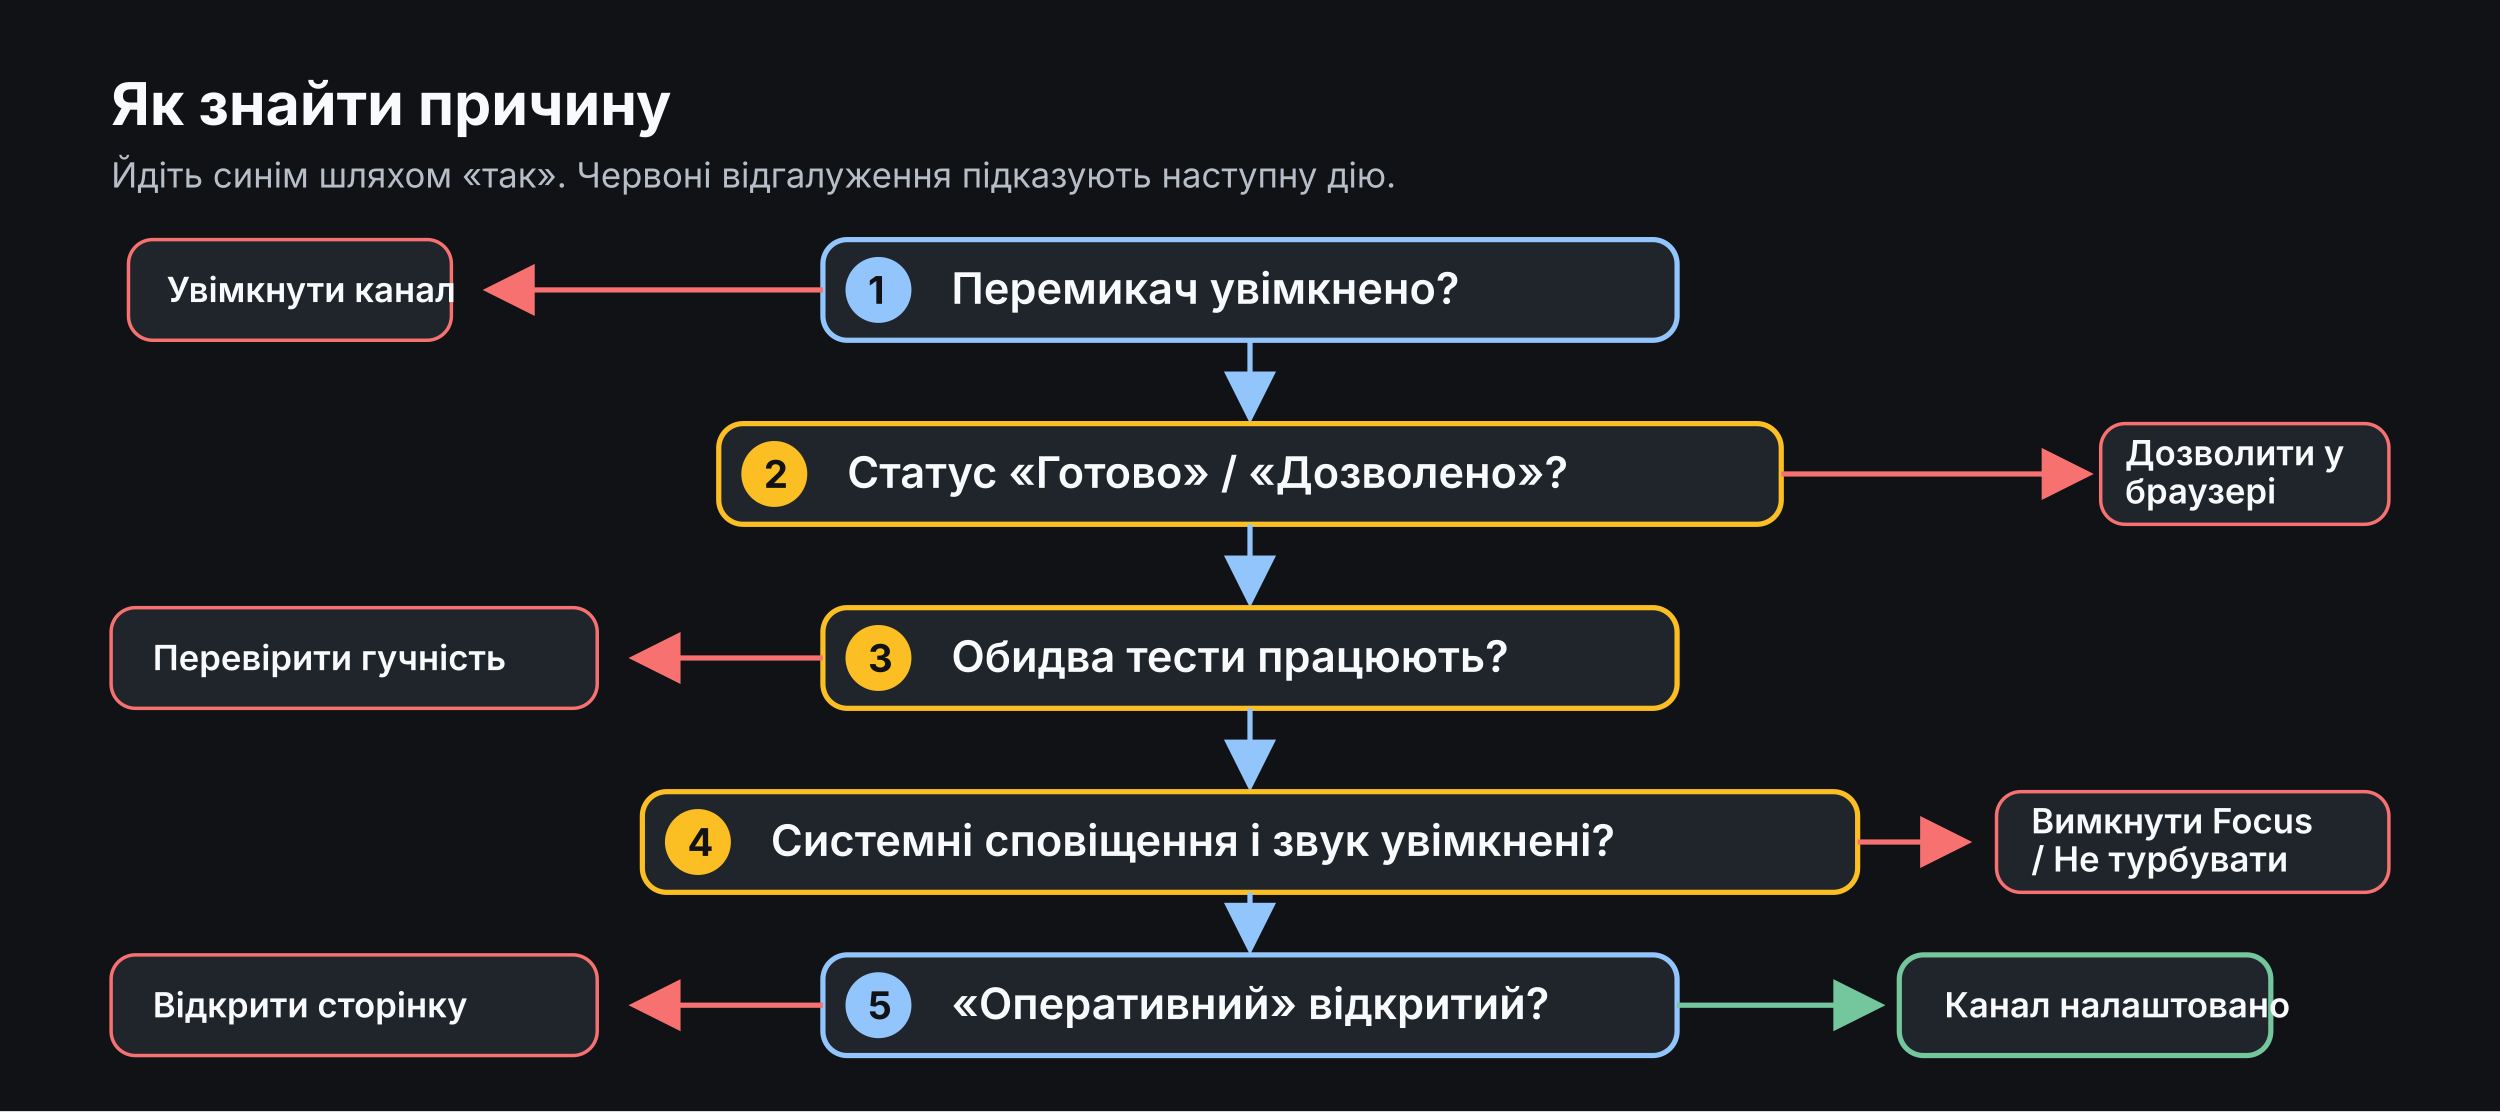
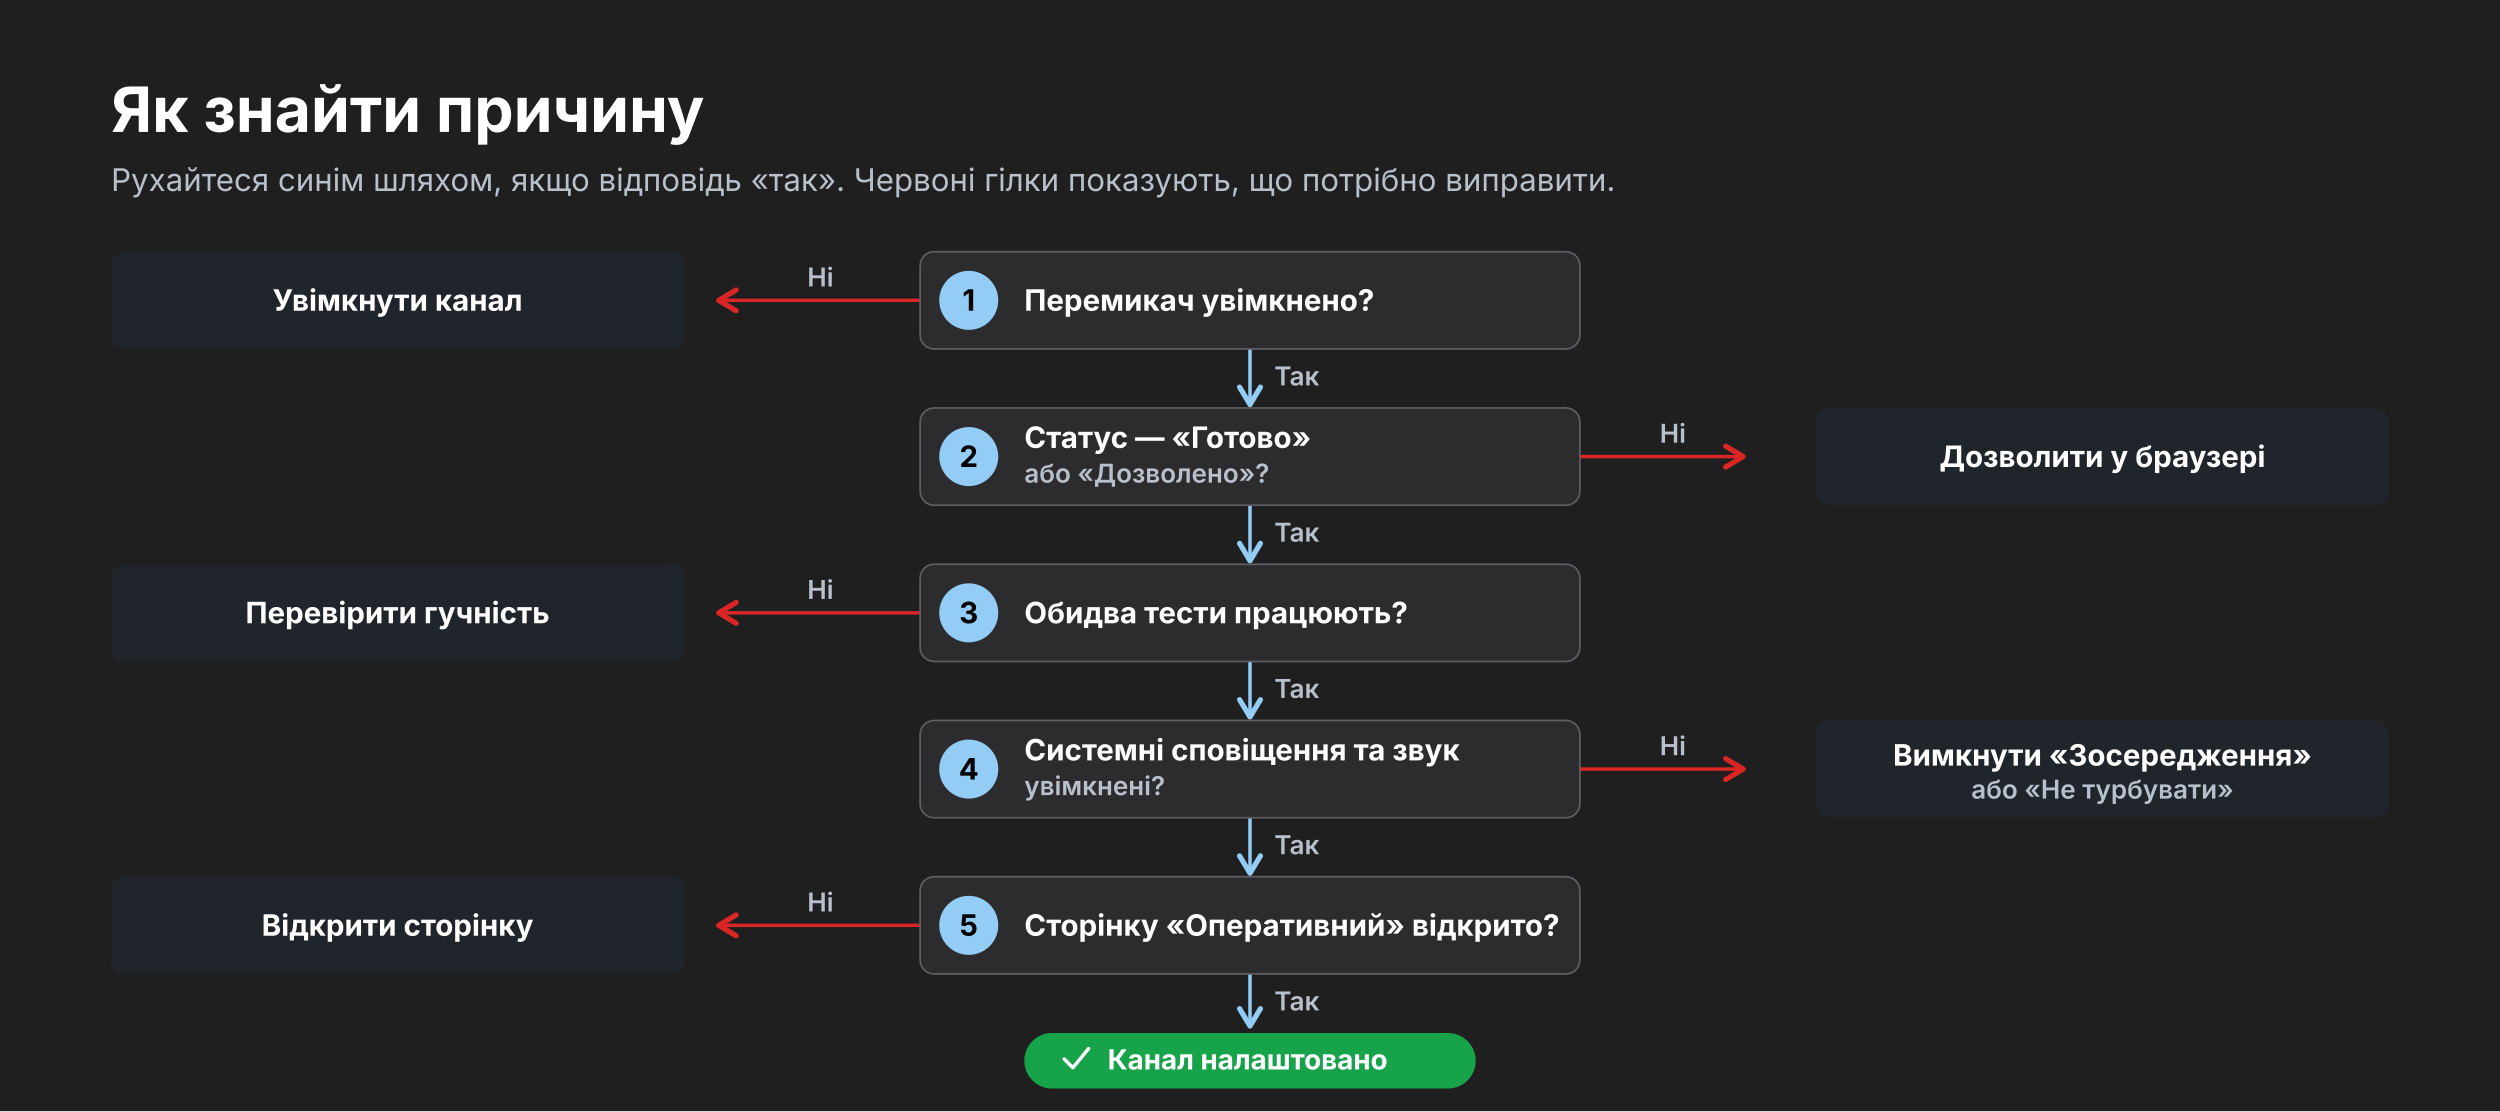
<svg xmlns="http://www.w3.org/2000/svg" width="1440" height="640" viewBox="0 0 1440 640" role="img" aria-labelledby="title-07 desc-07">
-   <style>text{font-family:Inter,system-ui,-apple-system,BlinkMacSystemFont,"Segoe UI",sans-serif}.h{font-size:34px;font-weight:700;fill:#f8fafc}.node{font-size:25px;font-weight:600;fill:#f8fafc}.action{font-size:20px;font-weight:600;fill:#f8fafc}.small{font-size:20px;fill:#b8bec8}.num{font-size:22px;font-weight:700;fill:#101216}</style>
+   <style>.bg{fill:#1f1f1f}.node{fill:#2c2c2e}.action{fill:#20252c}.h{font:700 36px Inter,ui-sans-serif,system-ui,sans-serif;fill:#fff}.sub{font:400 18px Inter,ui-sans-serif,system-ui,sans-serif;fill:#b8c0cc}.label{font:650 17px Inter,ui-sans-serif,system-ui,sans-serif;fill:#fff}.small{font:600 15px Inter,ui-sans-serif,system-ui,sans-serif;fill:#b8c0cc}.badge{fill:#93cdf6}.num{font:700 17px Inter,ui-sans-serif,system-ui,sans-serif;fill:#000;text-anchor:middle}.yes{fill:none;stroke:#93cdf6;stroke-width:2;stroke-linecap:round;stroke-linejoin:round}.no{fill:none;stroke:#dc2626;stroke-width:2;stroke-linecap:round;stroke-linejoin:round}</style>
  <defs>
-     <marker id="arrow-07" markerWidth="10" markerHeight="10" refX="8" refY="5" orient="auto">
-       <path d="M0 0l10 5-10 5z" fill="#93c5fd" />
+     <marker id="arrow-yes-07" markerWidth="8" markerHeight="8" refX="6" refY="4" orient="auto">
+       <path d="M1 1l5 3-5 3" fill="none" stroke="#93cdf6" stroke-width="1.5" stroke-linecap="round" stroke-linejoin="round" />
    </marker>
-     <marker id="red-07" markerWidth="10" markerHeight="10" refX="8" refY="5" orient="auto">
-       <path d="M0 0l10 5-10 5z" fill="#f87171" />
-     </marker>
-     <marker id="green-07" markerWidth="10" markerHeight="10" refX="8" refY="5" orient="auto">
-       <path d="M0 0l10 5-10 5z" fill="#74c69d" />
+     <marker id="arrow-no-07" markerWidth="8" markerHeight="8" refX="6" refY="4" orient="auto">
+       <path d="M1 1l5 3-5 3" fill="none" stroke="#dc2626" stroke-width="1.5" stroke-linecap="round" stroke-linejoin="round" />
    </marker>
  </defs>
-   <rect width="1440" height="640" fill="#101216" />
-   <text class="h" x="64" y="72">Як знайти причину</text>
-   <text class="small" x="64" y="108">Йдіть синім шляхом «так». Червоні відгалуження підказують наступну дію.</text>
-   <rect x="474" y="138" width="492" height="58" rx="14" fill="#20252c" stroke="#93c5fd" stroke-width="3" />
-   <circle cx="506" cy="167" r="19" fill="#93c5fd" />
-   <text class="num" x="500" y="175">1</text>
-   <text class="node" x="548" y="175">Перемикач увімкнено?</text>
-   <path d="M720 196v42" stroke="#93c5fd" stroke-width="3" marker-end="url(#arrow-07)" />
-   <path d="M474 167H284" stroke="#f87171" stroke-width="3" marker-end="url(#red-07)" />
-   <rect x="74" y="138" width="186" height="58" rx="14" fill="#20252c" stroke="#f87171" stroke-width="2" />
-   <text class="action" x="96" y="174">Увімкнути канал</text>
-   <rect x="414" y="244" width="612" height="58" rx="14" fill="#20252c" stroke="#fbbf24" stroke-width="3" />
-   <circle cx="446" cy="273" r="19" fill="#fbbf24" />
-   <text class="num" x="440" y="281">2</text>
-   <text class="node" x="488" y="281">Статус «Готово» / «Дозволено»?</text>
-   <path d="M720 302v42" stroke="#93c5fd" stroke-width="3" marker-end="url(#arrow-07)" />
-   <path d="M1026 273h174" stroke="#f87171" stroke-width="3" marker-end="url(#red-07)" />
-   <rect x="1210" y="244" width="166" height="58" rx="14" fill="#20252c" stroke="#f87171" stroke-width="2" />
-   <text class="action" x="1224" y="268">Дозволити у</text>
-   <text class="action" x="1224" y="290">браузері</text>
-   <rect x="474" y="350" width="492" height="58" rx="14" fill="#20252c" stroke="#fbbf24" stroke-width="3" />
-   <circle cx="506" cy="379" r="19" fill="#fbbf24" />
-   <text class="num" x="500" y="387">3</text>
-   <text class="node" x="548" y="387">Обидва тести працюють?</text>
-   <path d="M720 408v42" stroke="#93c5fd" stroke-width="3" marker-end="url(#arrow-07)" />
-   <path d="M474 379H368" stroke="#f87171" stroke-width="3" marker-end="url(#red-07)" />
-   <rect x="64" y="350" width="280" height="58" rx="14" fill="#20252c" stroke="#f87171" stroke-width="2" />
-   <text class="action" x="88" y="386">Перевірити гучність</text>
-   <rect x="370" y="456" width="700" height="58" rx="14" fill="#20252c" stroke="#fbbf24" stroke-width="3" />
-   <circle cx="402" cy="485" r="19" fill="#fbbf24" />
-   <text class="num" x="396" y="493">4</text>
-   <text class="node" x="444" y="493">Системні сповіщення і звук увімкнені?</text>
-   <path d="M720 514v30" stroke="#93c5fd" stroke-width="3" marker-end="url(#arrow-07)" />
-   <path d="M1070 485h60" stroke="#f87171" stroke-width="3" marker-end="url(#red-07)" />
-   <rect x="1150" y="456" width="226" height="58" rx="14" fill="#20252c" stroke="#f87171" stroke-width="2" />
-   <text class="action" x="1170" y="480">Вимкнути Focus</text>
-   <text class="action" x="1170" y="502">/ Не турбувати</text>
-   <rect x="474" y="550" width="492" height="58" rx="14" fill="#20252c" stroke="#93c5fd" stroke-width="3" />
-   <circle cx="506" cy="579" r="19" fill="#93c5fd" />
-   <text class="num" x="500" y="587">5</text>
-   <text class="node" x="548" y="587">«Оперативний» відкритий?</text>
-   <path d="M966 579h114" stroke="#74c69d" stroke-width="3" marker-end="url(#green-07)" />
-   <rect x="1094" y="550" width="214" height="58" rx="14" fill="#20252c" stroke="#74c69d" stroke-width="3" />
-   <text class="action" x="1120" y="586">Канал налаштовано</text>
-   <path d="M474 579H368" stroke="#f87171" stroke-width="3" marker-end="url(#red-07)" />
-   <rect x="64" y="550" width="280" height="58" rx="14" fill="#20252c" stroke="#f87171" stroke-width="2" />
-   <text class="action" x="88" y="586">Відкрити сторінку</text>
+   <rect class="bg" width="1440" height="640" />
+   <g id="header">
+     <text class="h" x="64" y="76">Як знайти причину</text>
+     <text class="sub" x="64" y="110">Рухайтеся синім шляхом, якщо відповідь «так». Червоні гілки показують, що потрібно виправити.</text>
+   </g>
+   <g id="connectors">
+     <path class="yes" d="M720 201v32" marker-end="url(#arrow-yes-07)" />
+     <text class="small" x="734" y="222" fill="#93cdf6">Так</text>
+     <path class="yes" d="M720 291v32" marker-end="url(#arrow-yes-07)" />
+     <text class="small" x="734" y="312" fill="#93cdf6">Так</text>
+     <path class="yes" d="M720 381v32" marker-end="url(#arrow-yes-07)" />
+     <text class="small" x="734" y="402" fill="#93cdf6">Так</text>
+     <path class="yes" d="M720 471v32" marker-end="url(#arrow-yes-07)" />
+     <text class="small" x="734" y="492" fill="#93cdf6">Так</text>
+     <path class="yes" d="M720 561v30" marker-end="url(#arrow-yes-07)" />
+     <text class="small" x="734" y="582" fill="#93cdf6">Так</text>
+     <path class="no" d="M530 173H436v0H414" marker-end="url(#arrow-no-07)" />
+     <text class="small" x="465" y="165" fill="#ff9ba0">Ні</text>
+     <path class="no" d="M910 263h94" marker-end="url(#arrow-no-07)" />
+     <text class="small" x="956" y="255" fill="#ff9ba0">Ні</text>
+     <path class="no" d="M530 353H436v0H414" marker-end="url(#arrow-no-07)" />
+     <text class="small" x="465" y="345" fill="#ff9ba0">Ні</text>
+     <path class="no" d="M910 443h94" marker-end="url(#arrow-no-07)" />
+     <text class="small" x="956" y="435" fill="#ff9ba0">Ні</text>
+     <path class="no" d="M530 533H436v0H414" marker-end="url(#arrow-no-07)" />
+     <text class="small" x="465" y="525" fill="#ff9ba0">Ні</text>
+   </g>
+   <g id="actions">
+     <rect class="action" x="64" y="145" width="330" height="56" rx="8" />
+     <text class="label" x="229" y="179" text-anchor="middle">Увімкнути канал</text>
+     <rect class="action" x="1046" y="235" width="330" height="56" rx="8" />
+     <text class="label" x="1211" y="269" text-anchor="middle">Дозволити у браузері</text>
+     <rect class="action" x="64" y="325" width="330" height="56" rx="8" />
+     <text class="label" x="229" y="359" text-anchor="middle">Перевірити гучність</text>
+     <rect class="action" x="1046" y="415" width="330" height="56" rx="8" />
+     <text class="label" x="1211" y="441" text-anchor="middle">Вимкнути «Зосередження»</text>
+     <text class="small" x="1211" y="460" text-anchor="middle">або «Не турбувати»</text>
+     <rect class="action" x="64" y="505" width="330" height="56" rx="8" />
+     <text class="label" x="229" y="539" text-anchor="middle">Відкрити сторінку</text>
+   </g>
+   <g id="decisions">
+     <g id="decision-1">
+       <rect class="node" x="530" y="145" width="380" height="56" rx="8" stroke="#5e5e64" />
+       <circle class="badge" cx="558" cy="173" r="17" />
+       <text class="num" x="558" y="179">1</text>
+       <text class="label" x="590" y="179">Перемикач увімкнено?</text>
+     </g>
+     <g id="decision-2">
+       <rect class="node" x="530" y="235" width="380" height="56" rx="8" stroke="#5e5e64" />
+       <circle class="badge" cx="558" cy="263" r="17" />
+       <text class="num" x="558" y="269">2</text>
+       <text class="label" x="590" y="258">Статус — «Готово»</text>
+       <text class="small" x="590" y="278">або «Дозволено»?</text>
+     </g>
+     <g id="decision-3">
+       <rect class="node" x="530" y="325" width="380" height="56" rx="8" stroke="#5e5e64" />
+       <circle class="badge" cx="558" cy="353" r="17" />
+       <text class="num" x="558" y="359">3</text>
+       <text class="label" x="590" y="359">Обидва тести працюють?</text>
+     </g>
+     <g id="decision-4">
+       <rect class="node" x="530" y="415" width="380" height="56" rx="8" stroke="#5e5e64" />
+       <circle class="badge" cx="558" cy="443" r="17" />
+       <text class="num" x="558" y="449">4</text>
+       <text class="label" x="590" y="438">Системні сповіщення та звук</text>
+       <text class="small" x="590" y="458">увімкнені?</text>
+     </g>
+     <g id="decision-5">
+       <rect class="node" x="530" y="505" width="380" height="56" rx="8" stroke="#5e5e64" />
+       <circle class="badge" cx="558" cy="533" r="17" />
+       <text class="num" x="558" y="539">5</text>
+       <text class="label" x="590" y="539">Сторінку «Оперативний» відкрито?</text>
+     </g>
+   </g>
+   <g id="success">
+     <rect x="590" y="595" width="260" height="32" rx="16" fill="#16a34a" />
+     <path d="M613 610l5 5 9-11" fill="none" stroke="#fff" stroke-width="2" stroke-linecap="round" stroke-linejoin="round" />
+     <text x="638" y="616" font-family="Inter,ui-sans-serif,system-ui,sans-serif" font-size="16" font-weight="650" fill="#fff">Канал налаштовано</text>
+   </g>
</svg>
